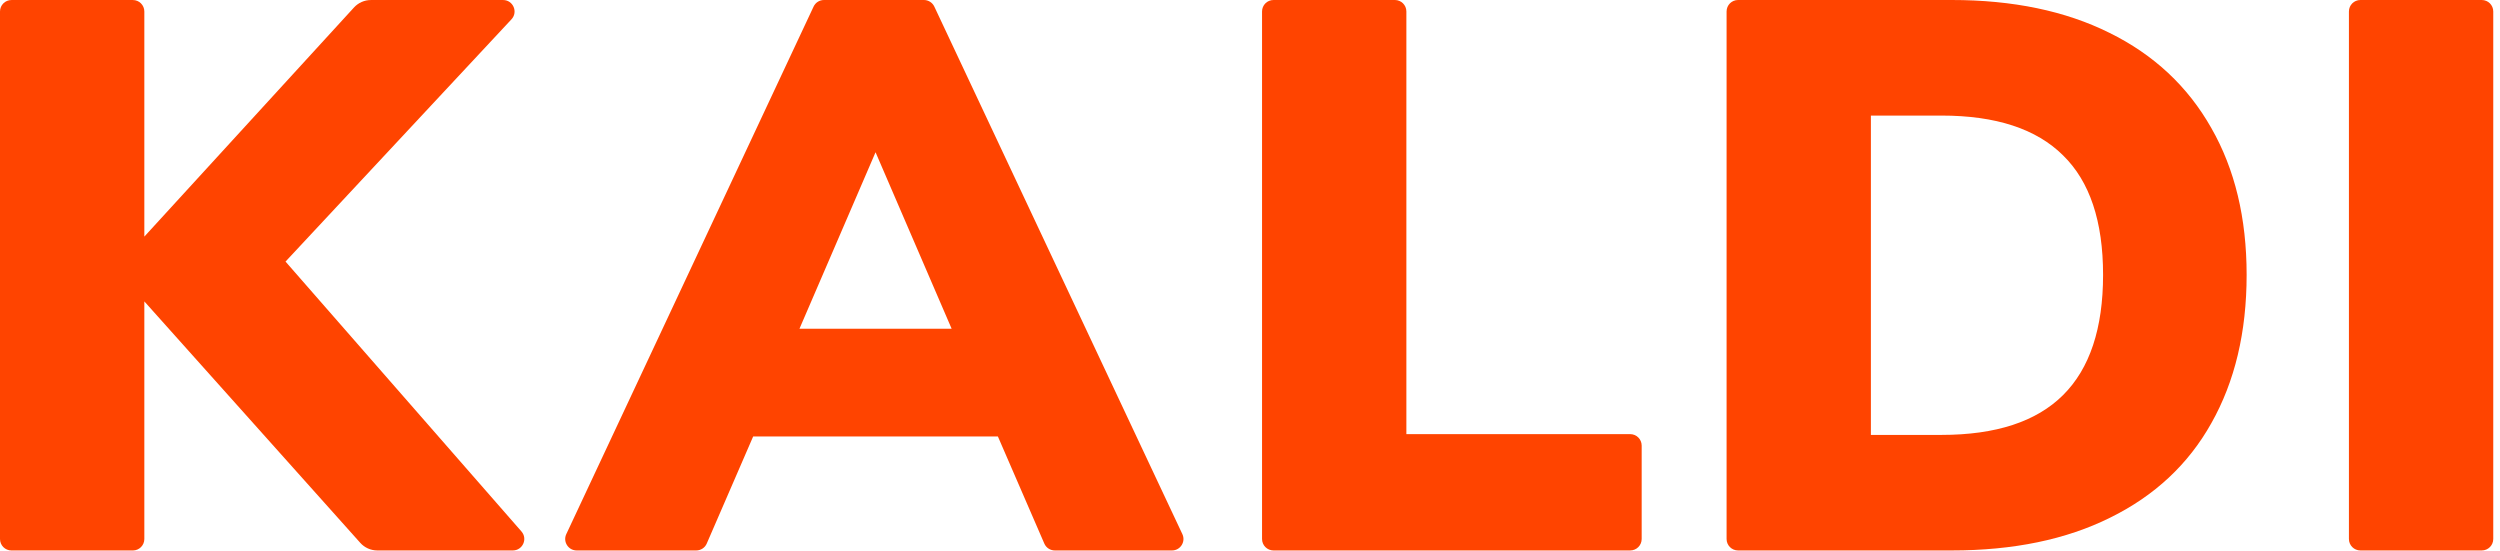
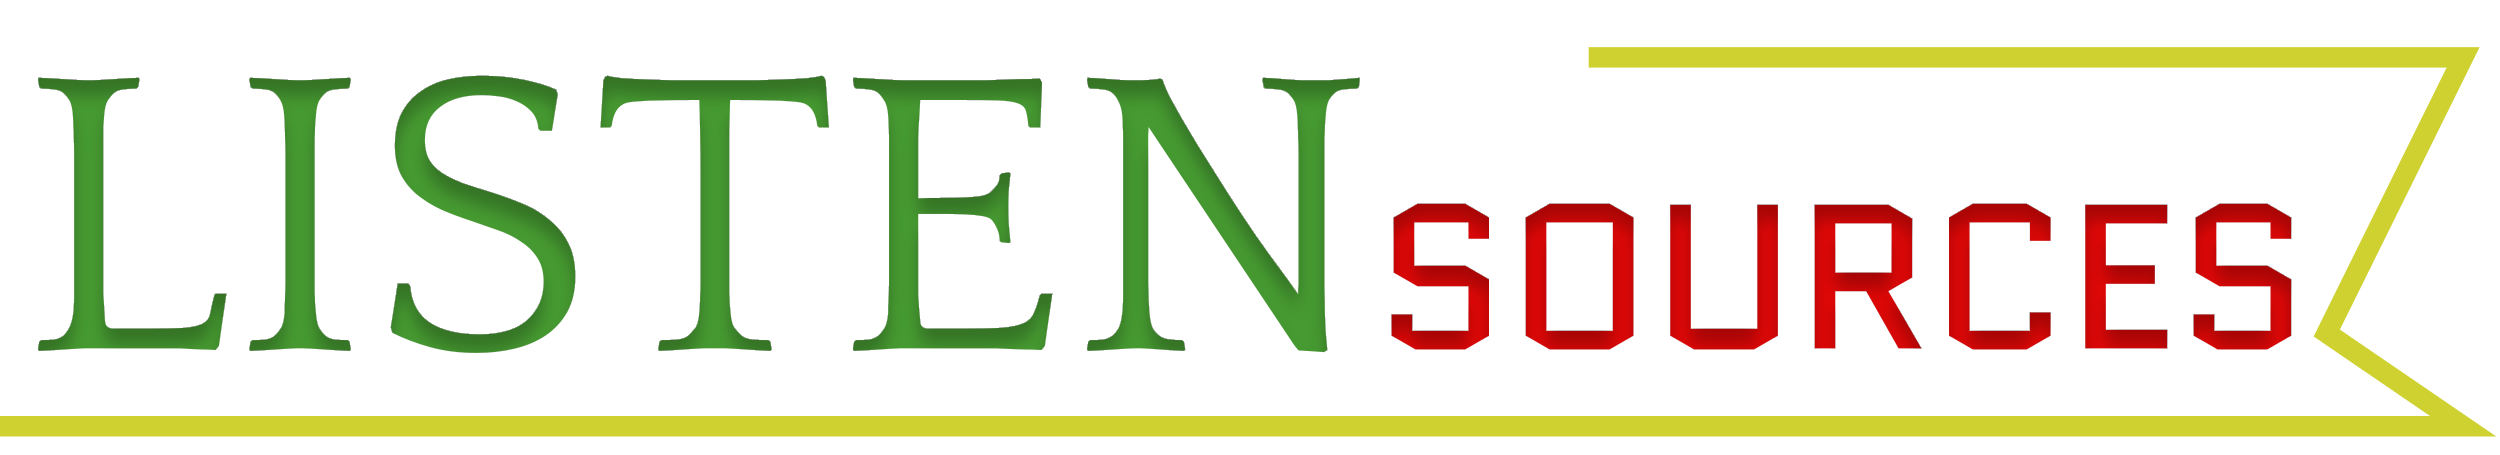
- <svg xmlns="http://www.w3.org/2000/svg" xmlns:xlink="http://www.w3.org/1999/xlink" viewBox="0 0 109 24">
-   <g transform="translate(-1470)">
-     <g style="mix-blend-mode:normal" transform="translate(1470)" fill="#f40">
-       <use xlink:href="#b" style="mix-blend-mode:normal" />
-       <use xlink:href="#c" style="mix-blend-mode:normal" />
-       <use xlink:href="#d" style="mix-blend-mode:normal" />
-       <use xlink:href="#e" style="mix-blend-mode:normal" />
-       <use xlink:href="#f" style="mix-blend-mode:normal" />
-     </g>
+ <svg xmlns="http://www.w3.org/2000/svg" width="610" height="111" viewBox="0 0 610 111" fill="none">
+   <g filter="url(#filter0_i)">
+     <path d="M17.8 28.3C17.667 26.433 17.367 25.133 16.9 24.4C16.433 23.667 15.933 23.067 15.4 22.6C14.8 22.133 14.033 21.867 13.1 21.8C12.167 21.667 11.167 21.6 10.1 21.6L9.6 21.2L9.3 19.4L9.5 19C9.967 19 10.733 19.033 11.8 19.1C12.867 19.167 13.967 19.233 15.1 19.3C16.233 19.367 17.333 19.433 18.4 19.5C19.467 19.567 20.233 19.6 20.7 19.6H22.6C23.067 19.6 23.833 19.567 24.9 19.5C25.967 19.433 27.067 19.367 28.2 19.3C29.333 19.233 30.433 19.167 31.5 19.1C32.567 19.033 33.333 19 33.8 19L34 19.4L33.7 21.2L33.3 21.6C32.233 21.6 31.2 21.667 30.2 21.8C29.267 21.867 28.5 22.133 27.9 22.6C27.367 23.067 26.833 23.7 26.3 24.5C25.833 25.233 25.533 26.5 25.4 28.3C25.333 29.233 25.267 30.1 25.2 30.9C25.2 31.7 25.2 32.633 25.2 33.7C25.2 34.767 25.2 36.067 25.2 37.6C25.2 39.133 25.2 41.1 25.2 43.5V61.9C25.2 64.233 25.2 66.167 25.2 67.7C25.2 69.233 25.2 70.567 25.2 71.7C25.267 72.833 25.333 73.9 25.4 74.9C25.467 75.9 25.533 77.033 25.6 78.3C25.667 79.567 26.367 80.2 27.7 80.2H36.2C40.2 80.2 43.2 80.133 45.2 80C47.267 79.8 48.733 79.433 49.6 78.9C50.533 78.367 51.1 77.567 51.3 76.5C51.5 75.367 51.833 73.9 52.3 72.1L52.6 71.7H55.2L53.4 84.4L52.6 85.4C52.267 85.4 51.633 85.367 50.7 85.3C49.833 85.3 48.8 85.267 47.6 85.2C46.467 85.133 45.267 85.067 44 85C42.8 85 41.767 85 40.9 85H20.7C20.233 85 19.467 85.033 18.4 85.1C17.333 85.167 16.233 85.233 15.1 85.3C13.967 85.367 12.867 85.433 11.8 85.5C10.733 85.567 9.967 85.6 9.5 85.6L9.3 85.2L9.6 83.4L10.1 83C11.167 83 12.167 82.967 13.1 82.9C14.033 82.767 14.8 82.467 15.4 82C15.933 81.533 16.433 80.867 16.9 80C17.367 79.133 17.7 77.9 17.9 76.3C17.967 75.833 18 75.3 18 74.7C18.067 74.033 18.1 73.233 18.1 72.3C18.1 71.367 18.1 70.233 18.1 68.9C18.1 67.567 18.1 65.9 18.1 63.9V43.6C18.1 41.267 18.1 39.3 18.1 37.7C18.1 36.1 18.067 34.733 18 33.6C18 32.467 17.967 31.5 17.9 30.7C17.9 29.9 17.867 29.1 17.8 28.3ZM85.562 19.4L85.263 21.2L84.862 21.6C83.796 21.6 82.763 21.667 81.763 21.8C80.829 21.867 80.062 22.133 79.463 22.6C78.929 23.067 78.429 23.667 77.963 24.4C77.496 25.133 77.196 26.433 77.062 28.3C76.996 29.233 76.929 30.1 76.862 30.9C76.862 31.7 76.829 32.633 76.763 33.7C76.763 34.767 76.763 36.067 76.763 37.6C76.763 39.133 76.763 41.1 76.763 43.5V61.9C76.763 64.3 76.763 66.267 76.763 67.8C76.763 69.267 76.763 70.5 76.763 71.5C76.829 72.5 76.862 73.367 76.862 74.1C76.929 74.767 76.996 75.5 77.062 76.3C77.196 78.167 77.496 79.467 77.963 80.2C78.429 80.933 78.929 81.533 79.463 82C80.062 82.467 80.829 82.767 81.763 82.9C82.763 82.967 83.796 83 84.862 83L85.263 83.4L85.562 85.2L85.362 85.6C84.896 85.6 84.129 85.567 83.062 85.5C81.996 85.433 80.896 85.367 79.763 85.3C78.629 85.233 77.529 85.167 76.463 85.1C75.396 85.033 74.629 85 74.162 85H72.263C71.796 85 71.029 85.033 69.963 85.1C68.896 85.167 67.796 85.233 66.662 85.3C65.529 85.367 64.429 85.433 63.362 85.5C62.296 85.567 61.529 85.6 61.062 85.6L60.862 85.2L61.163 83.4L61.663 83C62.729 83 63.729 82.967 64.662 82.9C65.596 82.767 66.362 82.467 66.963 82C67.496 81.533 67.996 80.933 68.463 80.2C68.996 79.467 69.329 78.167 69.463 76.3C69.463 75.833 69.463 75.3 69.463 74.7C69.529 74.033 69.562 73.233 69.562 72.3C69.629 71.367 69.662 70.233 69.662 68.9C69.662 67.567 69.662 65.9 69.662 63.9V43.6C69.662 41.267 69.662 39.3 69.662 37.7C69.662 36.1 69.629 34.733 69.562 33.6C69.562 32.467 69.529 31.5 69.463 30.7C69.463 29.9 69.429 29.1 69.362 28.3C69.229 26.567 68.929 25.3 68.463 24.5C67.996 23.7 67.496 23.067 66.963 22.6C66.362 22.133 65.596 21.867 64.662 21.8C63.729 21.667 62.729 21.6 61.663 21.6L61.163 21.2L60.862 19.4L61.062 19C61.529 19 62.296 19.033 63.362 19.1C64.429 19.167 65.529 19.233 66.662 19.3C67.796 19.367 68.896 19.433 69.963 19.5C71.029 19.567 71.796 19.6 72.263 19.6H74.162C74.629 19.6 75.396 19.567 76.463 19.5C77.529 19.433 78.629 19.367 79.763 19.3C80.896 19.233 81.996 19.167 83.062 19.1C84.129 19.033 84.896 19 85.362 19L85.562 19.4ZM103.663 34.2C103.663 36.067 103.997 37.633 104.663 38.9C105.33 40.1 106.33 41.167 107.663 42.1C109.063 43.033 110.797 43.9 112.863 44.7C114.997 45.433 117.497 46.233 120.363 47.1C122.83 47.9 125.263 48.8 127.663 49.8C130.063 50.8 132.197 52.1 134.063 53.7C135.997 55.233 137.53 57.133 138.663 59.4C139.797 61.6 140.363 64.3 140.363 67.5C140.363 70.9 139.697 73.8 138.363 76.2C137.03 78.533 135.263 80.433 133.063 81.9C130.863 83.367 128.297 84.433 125.363 85.1C122.497 85.767 119.463 86.1 116.263 86.1C112.13 86.1 108.363 85.633 104.963 84.7C101.563 83.767 98.497 82.6 95.763 81.2L95.363 79.9L97.063 69.2H99.563L100.063 69.8C100.397 73.867 102.03 76.867 104.963 78.8C107.897 80.667 111.897 81.6 116.963 81.6C122.163 81.6 126.063 80.433 128.663 78.1C131.33 75.7 132.663 72.6 132.663 68.8C132.663 66.467 132.163 64.533 131.163 63C130.163 61.4 128.83 60.067 127.163 59C125.563 57.867 123.697 56.933 121.563 56.2C119.497 55.467 117.397 54.733 115.263 54C112.597 53.133 110.097 52.2 107.763 51.2C105.497 50.133 103.497 48.9 101.763 47.5C100.097 46.1 98.763 44.433 97.763 42.5C96.83 40.567 96.363 38.267 96.363 35.6C96.363 32.467 96.897 29.833 97.963 27.7C99.097 25.5 100.63 23.733 102.563 22.4C104.497 21 106.73 20 109.263 19.4C111.863 18.8 114.663 18.5 117.663 18.5C121.263 18.5 124.663 18.833 127.863 19.5C131.063 20.167 133.663 20.967 135.663 21.9L136.063 23L134.663 31.9H131.863L131.363 31.4C131.23 29.667 130.663 28.267 129.663 27.2C128.663 26.133 127.463 25.3 126.063 24.7C124.73 24.1 123.263 23.7 121.663 23.5C120.13 23.3 118.763 23.2 117.563 23.2C113.23 23.2 109.83 24.167 107.363 26.1C104.897 27.967 103.663 30.667 103.663 34.2ZM188.041 85.6C187.575 85.6 186.841 85.567 185.841 85.5C184.841 85.433 183.775 85.367 182.641 85.3C181.508 85.233 180.441 85.167 179.441 85.1C178.441 85.033 177.708 85 177.241 85H171.541C171.075 85 170.341 85.033 169.341 85.1C168.341 85.167 167.275 85.233 166.141 85.3C165.075 85.367 164.041 85.433 163.041 85.5C162.041 85.567 161.308 85.6 160.841 85.6L160.641 85.2L160.941 83.4L161.441 83C162.508 83 163.708 82.967 165.041 82.9C166.375 82.767 167.308 82.467 167.841 82C168.375 81.533 168.941 80.933 169.541 80.2C170.141 79.467 170.508 78.167 170.641 76.3C170.708 75.833 170.741 75.3 170.741 74.7C170.808 74.033 170.841 73.233 170.841 72.3C170.908 71.367 170.941 70.233 170.941 68.9C170.941 67.567 170.941 65.9 170.941 63.9V43.6C170.941 39.267 170.908 35.433 170.841 32.1C170.775 28.7 170.708 26.133 170.641 24.4H169.541C166.208 24.4 163.475 24.433 161.341 24.5C159.208 24.5 157.475 24.567 156.141 24.7C154.875 24.767 153.908 24.867 153.241 25C152.641 25.133 152.208 25.3 151.941 25.5C150.475 26.3 149.575 28.033 149.241 30.7L148.841 31.1H146.541L147.241 19.7L147.641 18.8L148.241 18.5C148.775 18.7 149.941 18.9 151.741 19.1C153.541 19.233 155.508 19.333 157.641 19.4C159.775 19.467 161.808 19.533 163.741 19.6C165.741 19.6 167.175 19.6 168.041 19.6H180.641C181.508 19.6 182.908 19.6 184.841 19.6C186.841 19.533 188.908 19.467 191.041 19.4C193.175 19.333 195.141 19.233 196.941 19.1C198.741 18.9 199.908 18.7 200.441 18.5L201.041 18.8L201.441 19.7L202.241 31.1H199.841L199.441 30.7C199.108 28.033 198.208 26.3 196.741 25.5C196.475 25.3 196.008 25.133 195.341 25C194.741 24.867 193.775 24.767 192.441 24.7C191.175 24.567 189.475 24.5 187.341 24.5C185.208 24.433 182.508 24.4 179.241 24.4H178.141C178.075 26.333 178.008 28.867 177.941 32C177.941 35.133 177.941 38.967 177.941 43.5V61.9C177.941 64.3 177.941 66.267 177.941 67.8C177.941 69.267 177.941 70.5 177.941 71.5C178.008 72.5 178.041 73.367 178.041 74.1C178.108 74.767 178.175 75.5 178.241 76.3C178.375 78.167 178.741 79.467 179.341 80.2C179.941 80.933 180.508 81.533 181.041 82C181.575 82.467 182.508 82.767 183.841 82.9C185.175 82.967 186.375 83 187.441 83L187.941 83.4L188.241 85.2L188.041 85.6ZM236.928 19.6C237.795 19.6 239.095 19.6 240.828 19.6C242.628 19.533 244.428 19.467 246.228 19.4C248.028 19.333 249.628 19.3 251.028 19.3C252.495 19.233 253.395 19.2 253.728 19.2L254.228 20.2L253.828 31.1H251.328L250.928 30.7C250.795 29.167 250.595 27.967 250.328 27.1C250.128 26.233 249.461 25.6 248.328 25.2C247.261 24.8 245.628 24.567 243.428 24.5C241.228 24.433 238.128 24.4 234.128 24.4H224.528L224.328 28.3C224.261 29.367 224.195 30.267 224.128 31C224.128 31.733 224.095 32.633 224.028 33.7C224.028 34.767 224.028 36.067 224.028 37.6C224.028 39.067 224.028 42.667 224.028 48.4C226.028 48.333 228.028 48.3 230.028 48.3C232.028 48.3 233.828 48.267 235.428 48.2C237.095 48.133 238.495 48 239.628 47.8C240.761 47.533 241.528 47.167 241.928 46.7C242.461 46.167 242.928 45.633 243.328 45.1C243.728 44.567 243.928 43.8 243.928 42.8L244.428 42.3L246.128 42.1L246.528 42.3C246.395 43.833 246.261 45.167 246.128 46.3C246.061 47.433 246.028 48.733 246.028 50.2C246.028 51.8 246.061 53.3 246.128 54.7C246.261 56.033 246.395 57.5 246.528 59.1L246.128 59.3L244.328 59.1L243.928 58.8C243.928 57.733 243.728 56.767 243.328 55.9C242.928 54.967 242.461 54.2 241.928 53.6C241.528 53.2 240.761 52.9 239.628 52.7C238.495 52.5 237.128 52.367 235.528 52.3C233.928 52.233 232.128 52.2 230.128 52.2C228.128 52.2 226.095 52.2 224.028 52.2V61.9C224.028 64.3 224.028 66.267 224.028 67.8C224.028 69.267 224.028 70.6 224.028 71.8C224.095 72.933 224.161 74 224.228 75C224.295 75.933 224.395 77.033 224.528 78.3C224.528 79.567 225.195 80.2 226.528 80.2H235.028C239.028 80.2 242.161 80.133 244.428 80C246.761 79.8 248.528 79.433 249.728 78.9C250.928 78.367 251.761 77.567 252.228 76.5C252.761 75.367 253.261 73.9 253.728 72.1L254.128 71.7H256.728L254.928 84.4L254.128 85.4C253.795 85.4 253.028 85.367 251.828 85.3C250.628 85.3 249.261 85.267 247.728 85.2C246.261 85.133 244.761 85.067 243.228 85C241.761 85 240.595 85 239.728 85H219.528C219.061 85 218.295 85.033 217.228 85.1C216.161 85.167 215.061 85.233 213.928 85.3C212.795 85.367 211.695 85.433 210.628 85.5C209.561 85.567 208.795 85.6 208.328 85.6L208.128 85.2L208.428 83.4L208.928 83C209.995 83 210.995 82.967 211.928 82.9C212.861 82.767 213.628 82.467 214.228 82C214.761 81.533 215.261 80.933 215.728 80.2C216.261 79.467 216.595 78.167 216.728 76.3C216.728 75.833 216.728 75.3 216.728 74.7C216.795 74.033 216.828 73.233 216.828 72.3C216.895 71.367 216.928 70.233 216.928 68.9C216.928 67.567 216.928 65.9 216.928 63.9V43.6C216.928 41.267 216.928 39.3 216.928 37.7C216.928 36.1 216.928 34.733 216.928 33.6C216.928 32.467 216.895 31.5 216.828 30.7C216.828 29.9 216.795 29.1 216.728 28.3C216.595 26.5 216.261 25.233 215.728 24.5C215.261 23.7 214.761 23.067 214.228 22.6C213.628 22.133 212.861 21.867 211.928 21.8C210.995 21.667 209.995 21.6 208.928 21.6L208.428 21.2L208.128 19.4L208.328 19C208.795 19 209.561 19.033 210.628 19.1C211.695 19.167 212.828 19.233 214.028 19.3C215.295 19.367 216.495 19.433 217.628 19.5C218.828 19.567 219.795 19.6 220.528 19.6H236.928ZM331.757 19.4L331.557 21.2L331.057 21.6C329.99 21.6 328.957 21.667 327.957 21.8C327.024 21.867 326.29 22.133 325.757 22.6C325.224 23.067 324.724 23.667 324.257 24.4C323.857 25.133 323.59 26.433 323.457 28.3C323.39 29.233 323.324 30.1 323.257 30.9C323.257 31.7 323.224 32.633 323.157 33.7C323.157 34.767 323.157 36.067 323.157 37.6C323.157 39.133 323.157 41.1 323.157 43.5V61.1C323.157 64.833 323.157 67.9 323.157 70.3C323.224 72.7 323.257 74.767 323.257 76.5C323.324 78.167 323.39 79.667 323.457 81C323.59 82.333 323.724 83.8 323.857 85.4L323.057 85.9L316.857 85.5L315.857 84.3L280.257 31C280.257 31.667 280.224 32.333 280.157 33C280.157 33.667 280.157 34.5 280.157 35.5C280.157 36.433 280.157 37.533 280.157 38.8C280.157 40.067 280.157 41.633 280.157 43.5V61.9C280.157 62.7 280.157 63.767 280.157 65.1C280.157 66.367 280.157 67.7 280.157 69.1C280.224 70.5 280.257 71.867 280.257 73.2C280.324 74.467 280.39 75.5 280.457 76.3C280.59 77.967 280.857 79.233 281.257 80.1C281.724 80.9 282.29 81.533 282.957 82C283.49 82.4 284.19 82.667 285.057 82.8C285.924 82.933 287.024 83 288.357 83L288.857 83.4L289.157 85.2L288.957 85.6C288.49 85.6 287.757 85.567 286.757 85.5C285.824 85.433 284.824 85.367 283.757 85.3C282.69 85.233 281.657 85.167 280.657 85.1C279.724 85.033 279.024 85 278.557 85H276.657C276.19 85 275.424 85.033 274.357 85.1C273.29 85.167 272.19 85.233 271.057 85.3C269.924 85.367 268.824 85.433 267.757 85.5C266.69 85.567 265.924 85.6 265.457 85.6L265.257 85.2L265.557 83.4L266.057 83C267.257 83 268.257 82.967 269.057 82.9C269.924 82.767 270.69 82.467 271.357 82C271.824 81.667 272.29 81.133 272.757 80.4C273.29 79.6 273.657 78.233 273.857 76.3C273.924 75.833 273.957 75.3 273.957 74.7C274.024 74.033 274.057 73.233 274.057 72.3C274.057 71.367 274.057 70.233 274.057 68.9C274.057 67.567 274.057 65.9 274.057 63.9V43.6C274.057 41.267 274.057 39.3 274.057 37.7C274.057 36.1 274.057 34.733 274.057 33.6C274.057 32.467 274.024 31.5 273.957 30.7C273.957 29.9 273.924 29.1 273.857 28.3C273.724 26.9 273.424 25.733 272.957 24.8C272.49 23.8 271.957 23.067 271.357 22.6C270.757 22.133 269.99 21.867 269.057 21.8C268.19 21.667 267.19 21.6 266.057 21.6L265.557 21.2L265.257 19.4L265.457 19C265.924 19 266.59 19.033 267.457 19.1C268.39 19.167 269.324 19.233 270.257 19.3C271.19 19.367 272.09 19.433 272.957 19.5C273.89 19.567 274.59 19.6 275.057 19.6H278.557C279.09 19.6 279.824 19.567 280.757 19.5C281.757 19.433 282.557 19.333 283.157 19.2L283.657 19.5C283.924 20.433 284.457 21.733 285.257 23.4C286.124 25 287.124 26.8 288.257 28.8C289.457 30.8 290.724 32.933 292.057 35.2C293.457 37.467 294.857 39.7 296.257 41.9C301.324 50.033 305.724 56.667 309.457 61.8C313.257 66.933 315.69 70.267 316.757 71.8C316.757 71.333 316.757 70.9 316.757 70.5C316.824 70.1 316.857 69.633 316.857 69.1C316.857 68.567 316.857 67.9 316.857 67.1C316.857 66.3 316.857 65.233 316.857 63.9V43.6C316.857 41.267 316.857 39.3 316.857 37.7C316.857 36.1 316.824 34.733 316.757 33.6C316.757 32.467 316.724 31.5 316.657 30.7C316.657 29.9 316.624 29.1 316.557 28.3C316.424 26.433 316.124 25.133 315.657 24.4C315.19 23.667 314.69 23.067 314.157 22.6C313.557 22.133 312.757 21.867 311.757 21.8C310.824 21.667 309.824 21.6 308.757 21.6L308.357 21.2L308.057 19.4L308.257 19C308.724 19 309.39 19.033 310.257 19.1C311.124 19.167 311.99 19.233 312.857 19.3C313.79 19.367 314.69 19.433 315.557 19.5C316.424 19.567 317.09 19.6 317.557 19.6H322.257C322.724 19.6 323.39 19.6 324.257 19.6C325.124 19.533 326.024 19.467 326.957 19.4C327.89 19.333 328.79 19.267 329.657 19.2C330.524 19.133 331.19 19.067 331.657 19L331.757 19.4Z" fill="#469A31" />
+     <path d="M340.066 66.5V53.1L345.866 49.75H357.516L363.316 53.1V58.25H358.316V54.25H345.066V64.85H357.516L363.316 68.2V81.9L357.516 85.25H345.366L339.566 81.9V76.75H344.566V80.75H358.316V69.85H345.866L340.066 66.5ZM398.543 81.9L392.743 85.25H378.093L372.293 81.9V53.1L378.093 49.75H392.743L398.543 53.1V81.9ZM377.293 54.25V80.75H393.543V54.25H377.293ZM428.797 50H433.797V81.9L427.997 85.25H413.347L407.547 81.9V50H412.547V80.25H428.797V50ZM455.351 71.05H447.801V85H442.801V50H460.751L466.551 53.35V67.7L460.751 71.05L468.801 85H463.251L455.351 71.05ZM447.801 54.5V66.55H461.551V54.5H447.801ZM495.314 76.25H500.314V81.9L494.514 85.25H481.364L475.564 81.9V53.1L481.364 49.75H494.514L500.314 53.1V58.75H495.314V54.25H480.564V80.75H495.314V76.25ZM513.816 69.25V80.5H528.766V85H508.816V50H528.766V54.5H513.816V64.75H525.766V69.25H513.816ZM535.77 66.5V53.1L541.57 49.75H553.22L559.02 53.1V58.25H554.02V54.25H540.77V64.85H553.22L559.02 68.2V81.9L553.22 85.25H541.07L535.27 81.9V76.75H540.27V80.75H554.02V69.85H541.57L535.77 66.5Z" fill="#E00707" />
  </g>
+   <path d="M0 104H601L567.728 81.263L601 14H387.64" stroke="#CED130" stroke-width="5" />
  <defs>
-     <path id="b" d="M22.735 23.171c.283.323.053.829-.376.829h-5.907c-.285 0-.556-.121-.745-.333l-9.414-10.526v10.36c0 .276-.224.5-.5.5h-5.293c-.276 0-.5-.224-.5-.5v-23c0-.276.224-.5.5-.5h5.293c.276 0 .5.224.5.5v9.815l9.141-9.99c.19-.207.457-.325.738-.325h5.762c.437 0 .664.521.366.841l-9.851 10.563 10.287 11.767z" />
-     <path id="c" d="M45.991 24c-.199 0-.38-.118-.459-.301l-2.024-4.669h-10.67l-2.024 4.669c-.079.183-.259.301-.459.301h-5.212c-.366 0-.608-.381-.453-.712l10.782-23c.082-.176.259-.288.453-.288h4.358c.194 0 .37.112.453.287l10.815 23c.156.332-.086.713-.452.713h-5.108zm-11.135-9.668h6.635l-3.317-7.694-3.317 7.694z" />
-     <path id="d" d="M55.525 24c-.276 0-.5-.224-.5-.5v-23c0-.276.224-.5.5-.5h5.293c.276 0 .5.224.5.5v18.428h9.759c.276 0 .5.224.5.5v4.072c0 .276-.224.5-.5.5h-15.552z" />
-     <path id="e" d="M75.279.5c0-.276.224-.5.5-.5h9.315c2.667 0 4.959.477 6.874 1.43 1.938.953 3.42 2.338 4.446 4.153 1.026 1.793 1.539 3.926 1.539 6.4 0 2.496-.513 4.652-1.539 6.468-1.003 1.793-2.474 3.166-4.412 4.119-1.915.953-4.218 1.43-6.908 1.43h-9.315c-.276 0-.5-.224-.5-.5v-23zm9.37 18.462c2.371 0 4.138-.579 5.301-1.736 1.163-1.157 1.744-2.905 1.744-5.242 0-2.338-.581-4.074-1.744-5.209-1.163-1.157-2.93-1.736-5.301-1.736h-3.078v13.923h3.078z" />
-     <path id="f" d="M102.913 24c-.276 0-.5-.224-.5-.5v-23c0-.276.224-.5.5-.5h5.293c.276 0 .5.224.5.5v23c0 .276-.224.5-.5.5h-5.293z" />
+     <filter id="filter0_i" x="9.3" y="18.5" width="549.72" height="71.6" filterUnits="userSpaceOnUse" color-interpolation-filters="sRGB">
+       <feFlood flood-opacity="0" result="BackgroundImageFix" />
+       <feBlend mode="normal" in="SourceGraphic" in2="BackgroundImageFix" result="shape" />
+       <feColorMatrix in="SourceAlpha" type="matrix" values="0 0 0 0 0 0 0 0 0 0 0 0 0 0 0 0 0 0 127 0" result="hardAlpha" />
+       <feOffset dy="4" />
+       <feGaussianBlur stdDeviation="2" />
+       <feComposite in2="hardAlpha" operator="arithmetic" k2="-1" k3="1" />
+       <feColorMatrix type="matrix" values="0 0 0 0 0 0 0 0 0 0 0 0 0 0 0 0 0 0 0.25 0" />
+       <feBlend mode="normal" in2="shape" result="effect1_innerShadow" />
+     </filter>
  </defs>
</svg>
